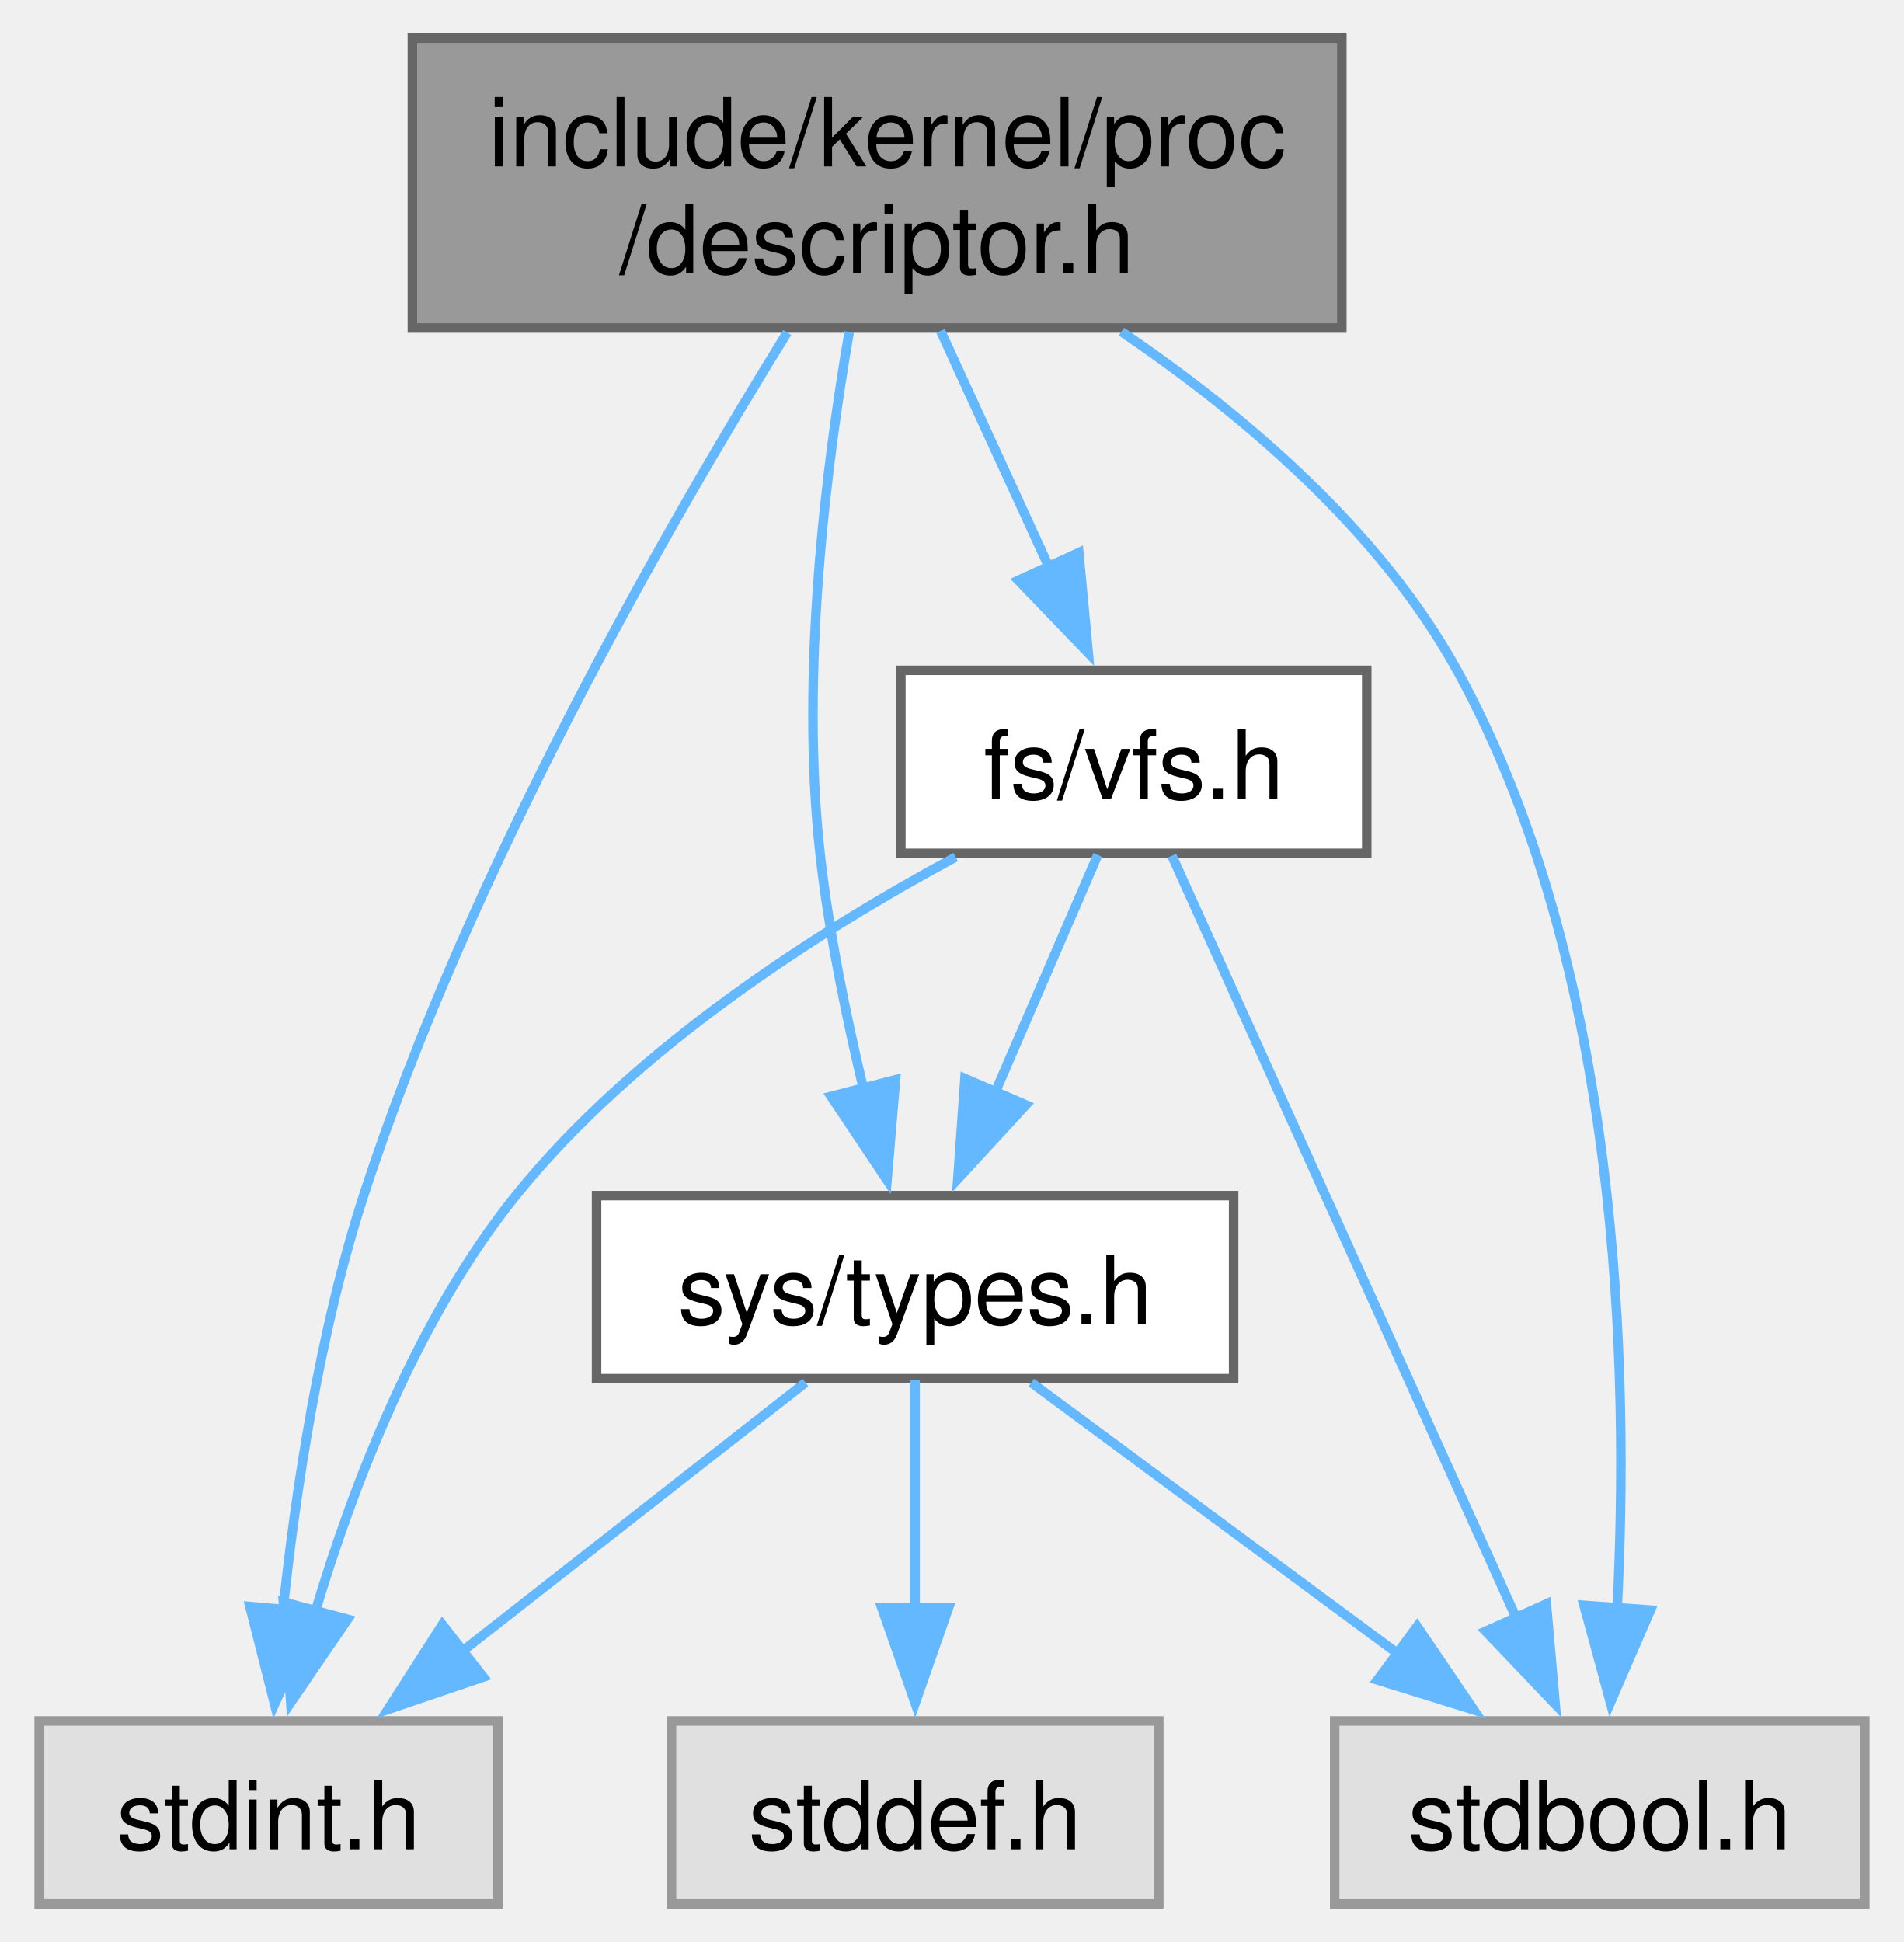
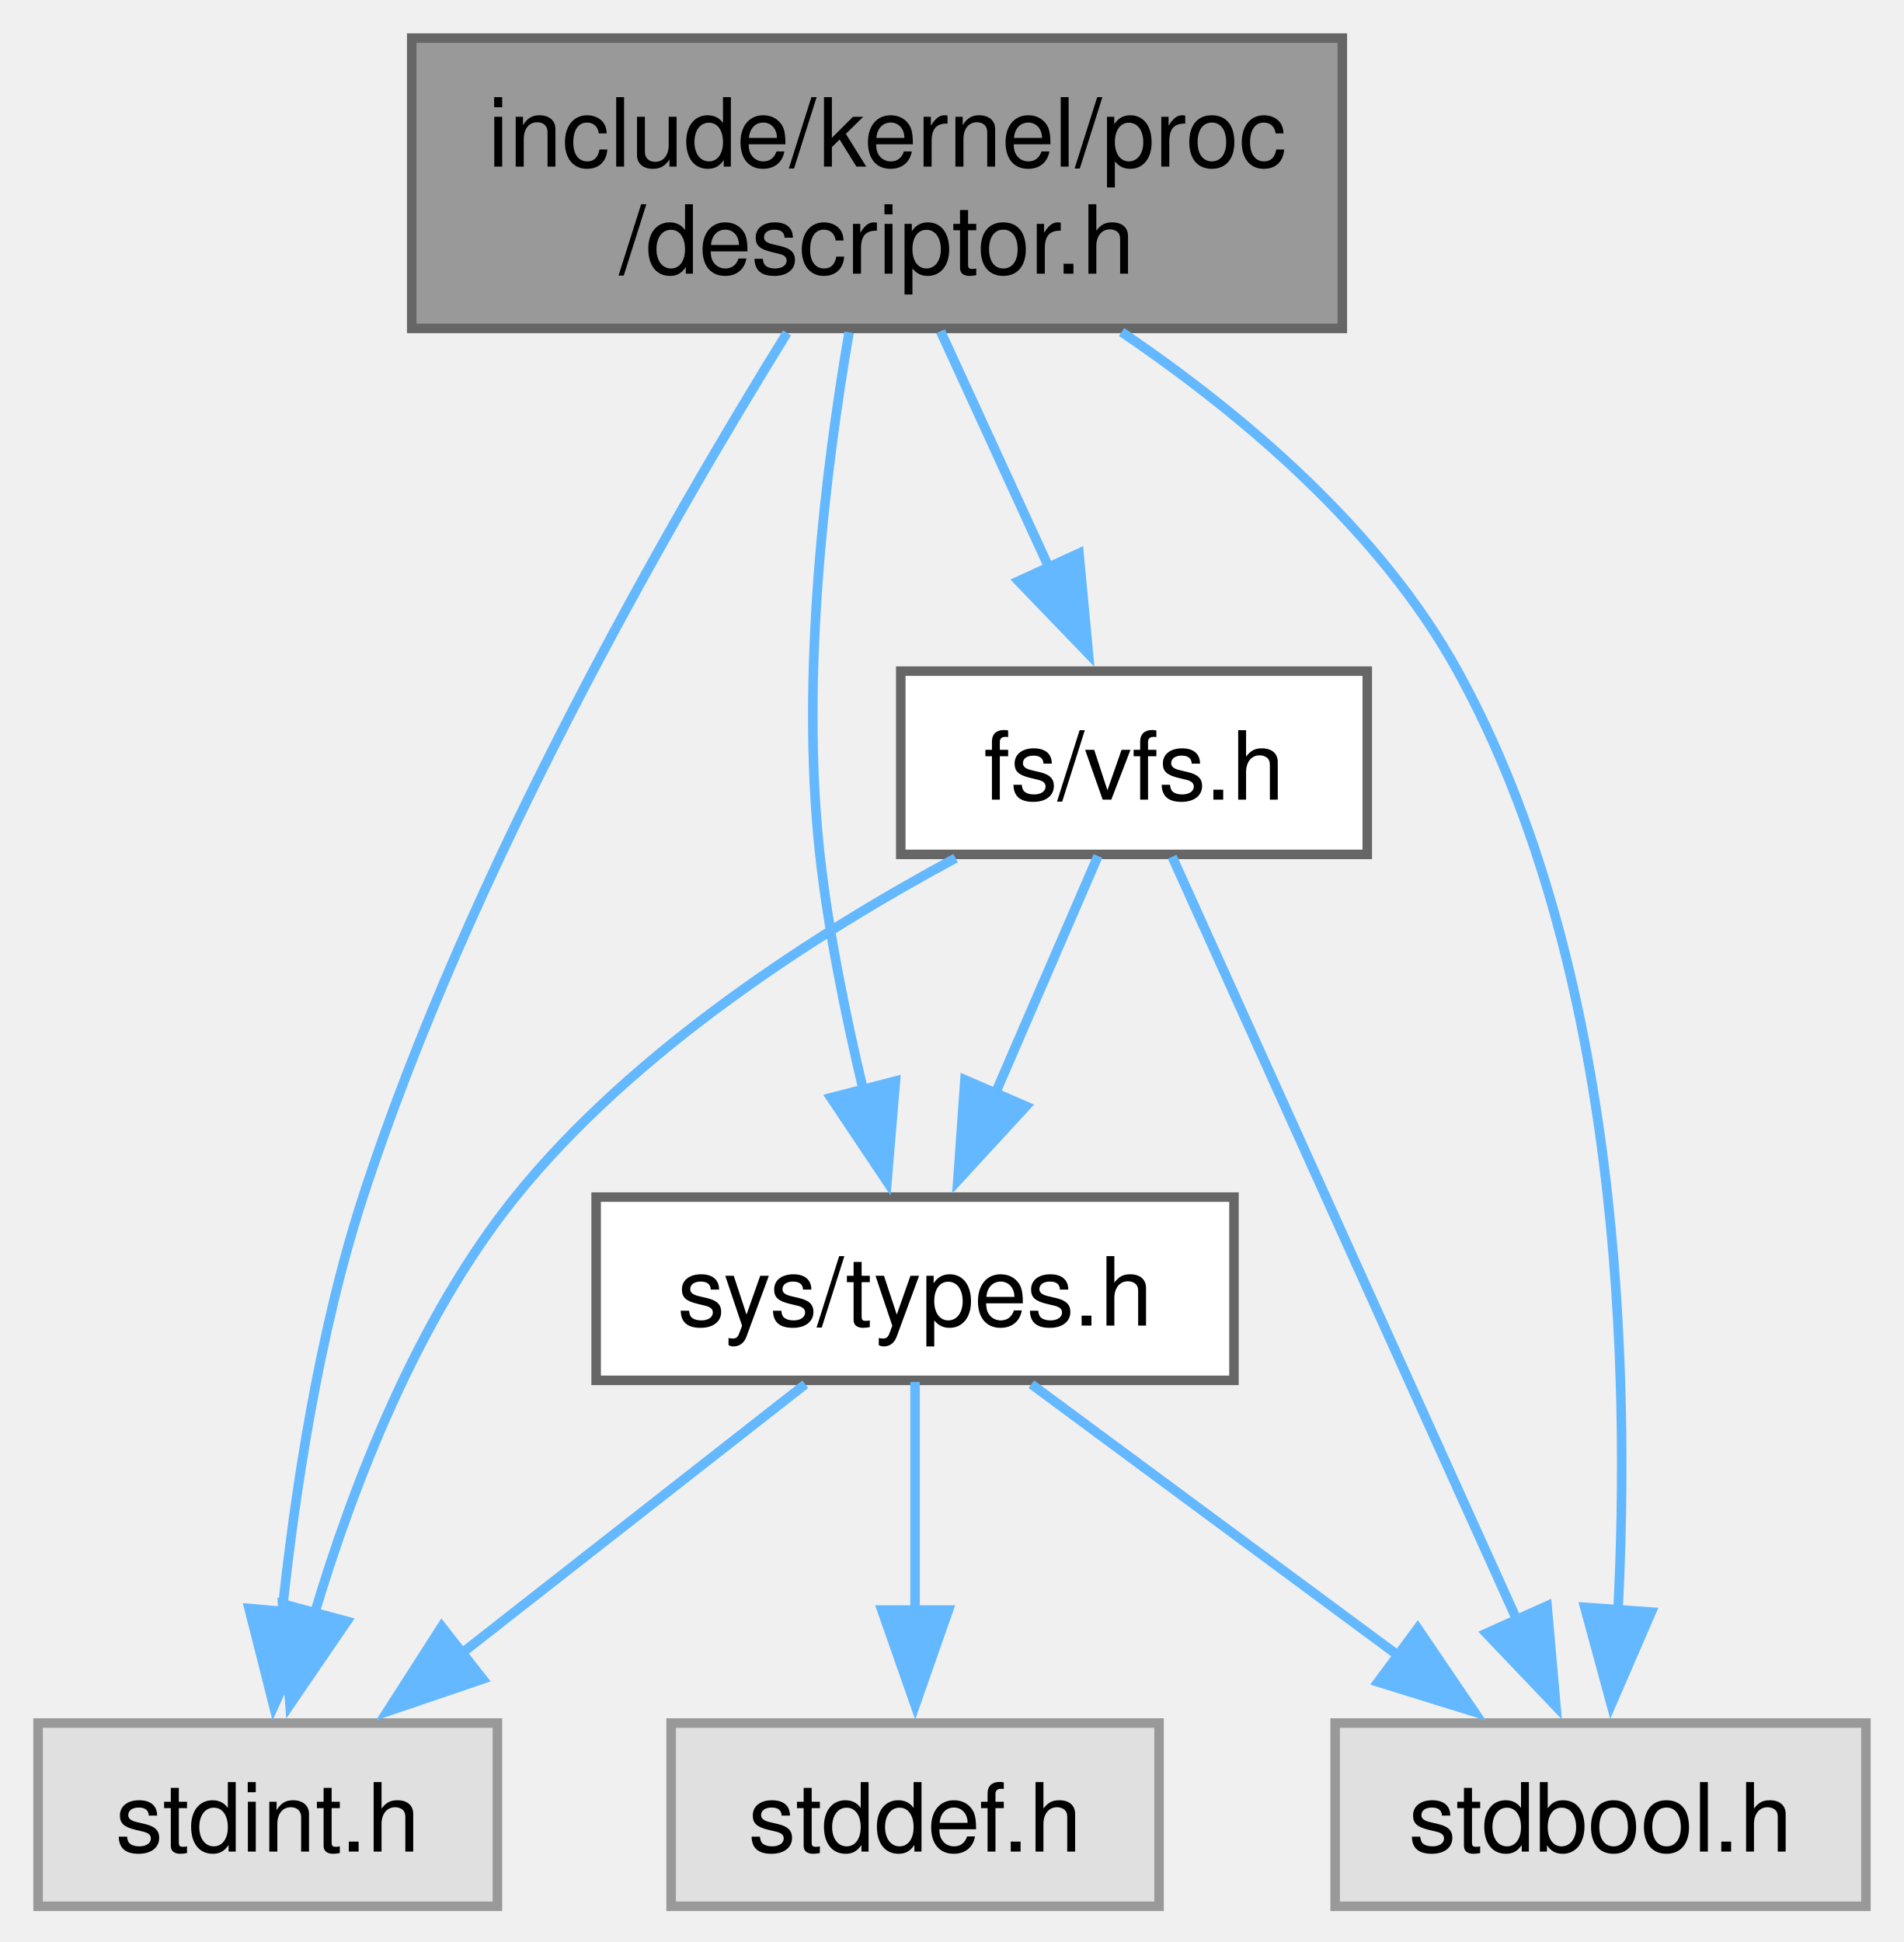
- <svg xmlns="http://www.w3.org/2000/svg" xmlns:xlink="http://www.w3.org/1999/xlink" width="200pt" height="204pt" viewBox="0.00 0.00 200.00 204.25">
+ <svg xmlns="http://www.w3.org/2000/svg" xmlns:xlink="http://www.w3.org/1999/xlink" width="200pt" height="204pt" viewBox="0.00 0.00 200.00 204.00">
  <g id="graph0" class="graph" transform="scale(1 1) rotate(0) translate(4 200.25)">
    <g id="Node000001" class="node">
      <g id="a_Node000001">
        <a xlink:title=" ">
          <polygon fill="#999999" stroke="#666666" points="137,-196.25 39.25,-196.25 39.25,-165.75 137,-165.75 137,-196.25" />
-           <text text-anchor="start" x="47.25" y="-182.75" font-family="Helvetica,sans-Serif" font-size="10.00">include/kernel/proc</text>
-           <text text-anchor="middle" x="88.12" y="-171.5" font-family="Helvetica,sans-Serif" font-size="10.00">/descriptor.h</text>
+           <text xml:space="preserve" text-anchor="start" x="47.25" y="-182.75" font-family="Helvetica,sans-Serif" font-size="10.00">include/kernel/proc</text>
+           <text xml:space="preserve" text-anchor="middle" x="88.12" y="-171.5" font-family="Helvetica,sans-Serif" font-size="10.00">/descriptor.h</text>
        </a>
      </g>
    </g>
    <g id="Node000002" class="node">
      <g id="a_Node000002">
        <a xlink:href="vfs_8h.html" target="_top" xlink:title=" ">
          <polygon fill="white" stroke="#666666" points="139.62,-129.75 90.62,-129.75 90.62,-110.5 139.62,-110.5 139.62,-129.75" />
-           <text text-anchor="middle" x="115.12" y="-116.25" font-family="Helvetica,sans-Serif" font-size="10.00">fs/vfs.h</text>
+           <text xml:space="preserve" text-anchor="middle" x="115.12" y="-116.25" font-family="Helvetica,sans-Serif" font-size="10.00">fs/vfs.h</text>
        </a>
      </g>
    </g>
    <g id="edge1_Node000001_Node000002" class="edge">
      <g id="a_edge1_Node000001_Node000002">
        <a xlink:title=" ">
          <path fill="none" stroke="#63b8ff" d="M94.8,-165.45C98.24,-157.95 102.48,-148.7 106.2,-140.6" />
          <polygon fill="#63b8ff" stroke="#63b8ff" points="109.34,-142.13 110.33,-131.58 102.98,-139.21 109.34,-142.13" />
        </a>
      </g>
    </g>
    <g id="Node000003" class="node">
      <g id="a_Node000003">
        <a xlink:title=" ">
          <polygon fill="#e0e0e0" stroke="#999999" points="192,-19.25 136.25,-19.25 136.25,0 192,0 192,-19.25" />
-           <text text-anchor="middle" x="164.12" y="-5.75" font-family="Helvetica,sans-Serif" font-size="10.00">stdbool.h</text>
+           <text xml:space="preserve" text-anchor="middle" x="164.12" y="-5.75" font-family="Helvetica,sans-Serif" font-size="10.00">stdbool.h</text>
        </a>
      </g>
    </g>
    <g id="edge8_Node000001_Node000003" class="edge">
      <g id="a_edge8_Node000001_Node000003">
        <a xlink:title=" ">
          <path fill="none" stroke="#63b8ff" d="M113.82,-165.37C126.58,-156.71 140.98,-144.53 149.12,-129.75 166.34,-98.5 167.24,-55.78 165.95,-30.91" />
          <polygon fill="#63b8ff" stroke="#63b8ff" points="169.46,-30.91 165.25,-21.19 162.47,-31.41 169.46,-30.91" />
        </a>
      </g>
    </g>
    <g id="Node000004" class="node">
      <g id="a_Node000004">
        <a xlink:title=" ">
          <polygon fill="#e0e0e0" stroke="#999999" points="48.25,-19.25 0,-19.25 0,0 48.25,0 48.25,-19.25" />
-           <text text-anchor="middle" x="24.12" y="-5.75" font-family="Helvetica,sans-Serif" font-size="10.00">stdint.h</text>
+           <text xml:space="preserve" text-anchor="middle" x="24.12" y="-5.75" font-family="Helvetica,sans-Serif" font-size="10.00">stdint.h</text>
        </a>
      </g>
    </g>
    <g id="edge9_Node000001_Node000004" class="edge">
      <g id="a_edge9_Node000001_Node000004">
        <a xlink:title=" ">
          <path fill="none" stroke="#63b8ff" d="M78.67,-165.28C66.4,-145.47 45.25,-108.75 34.12,-74.5 29.49,-60.25 26.97,-43.49 25.62,-30.72" />
          <polygon fill="#63b8ff" stroke="#63b8ff" points="29.13,-30.67 24.76,-21.02 22.16,-31.29 29.13,-30.67" />
        </a>
      </g>
    </g>
    <g id="Node000005" class="node">
      <g id="a_Node000005">
        <a xlink:href="types_8h.html" target="_top" xlink:title=" ">
          <polygon fill="white" stroke="#666666" points="125.62,-74.5 58.62,-74.5 58.62,-55.25 125.62,-55.25 125.62,-74.5" />
-           <text text-anchor="middle" x="92.12" y="-61" font-family="Helvetica,sans-Serif" font-size="10.00">sys/types.h</text>
+           <text xml:space="preserve" text-anchor="middle" x="92.12" y="-61" font-family="Helvetica,sans-Serif" font-size="10.00">sys/types.h</text>
        </a>
      </g>
    </g>
    <g id="edge10_Node000001_Node000005" class="edge">
      <g id="a_edge10_Node000001_Node000005">
        <a xlink:title=" ">
          <path fill="none" stroke="#63b8ff" d="M85.19,-165.34C82.76,-151.26 80.03,-129.4 82.12,-110.5 83.03,-102.31 84.85,-93.43 86.68,-85.76" />
          <polygon fill="#63b8ff" stroke="#63b8ff" points="90.06,-86.69 89.17,-76.13 83.28,-84.94 90.06,-86.69" />
        </a>
      </g>
    </g>
    <g id="edge2_Node000002_Node000003" class="edge">
      <g id="a_edge2_Node000002_Node000003">
        <a xlink:title=" ">
          <path fill="none" stroke="#63b8ff" d="M119.13,-110.25C127.03,-92.76 144.75,-53.52 155.45,-29.84" />
          <polygon fill="#63b8ff" stroke="#63b8ff" points="158.51,-31.56 159.44,-21.01 152.13,-28.68 158.51,-31.56" />
        </a>
      </g>
    </g>
    <g id="edge3_Node000002_Node000004" class="edge">
      <g id="a_edge3_Node000002_Node000004">
        <a xlink:title=" ">
          <path fill="none" stroke="#63b8ff" d="M96.38,-110.11C82.04,-102.39 62.66,-90.07 50.12,-74.5 39.78,-61.65 33.04,-44.12 29.02,-30.68" />
          <polygon fill="#63b8ff" stroke="#63b8ff" points="32.44,-29.94 26.46,-21.19 25.68,-31.76 32.44,-29.94" />
        </a>
      </g>
    </g>
    <g id="edge4_Node000002_Node000005" class="edge">
      <g id="a_edge4_Node000002_Node000005">
        <a xlink:title=" ">
          <path fill="none" stroke="#63b8ff" d="M111.33,-110.33C108.38,-103.51 104.19,-93.81 100.47,-85.2" />
          <polygon fill="#63b8ff" stroke="#63b8ff" points="103.78,-84.04 96.61,-76.25 97.36,-86.82 103.78,-84.04" />
        </a>
      </g>
    </g>
    <g id="edge5_Node000005_Node000003" class="edge">
      <g id="a_edge5_Node000005_Node000003">
        <a xlink:title=" ">
          <path fill="none" stroke="#63b8ff" d="M104.34,-54.84C114.95,-46.99 130.56,-35.45 143.17,-26.12" />
          <polygon fill="#63b8ff" stroke="#63b8ff" points="144.92,-29.19 150.87,-20.42 140.75,-23.56 144.92,-29.19" />
        </a>
      </g>
    </g>
    <g id="edge7_Node000005_Node000004" class="edge">
      <g id="a_edge7_Node000005_Node000004">
        <a xlink:title=" ">
          <path fill="none" stroke="#63b8ff" d="M80.59,-54.84C70.66,-47.07 56.11,-35.67 44.27,-26.4" />
          <polygon fill="#63b8ff" stroke="#63b8ff" points="46.71,-23.87 36.68,-20.46 42.4,-29.38 46.71,-23.87" />
        </a>
      </g>
    </g>
    <g id="Node000006" class="node">
      <g id="a_Node000006">
        <a xlink:title=" ">
          <polygon fill="#e0e0e0" stroke="#999999" points="117.75,-19.25 66.5,-19.25 66.5,0 117.75,0 117.75,-19.25" />
-           <text text-anchor="middle" x="92.12" y="-5.75" font-family="Helvetica,sans-Serif" font-size="10.00">stddef.h</text>
+           <text xml:space="preserve" text-anchor="middle" x="92.12" y="-5.75" font-family="Helvetica,sans-Serif" font-size="10.00">stddef.h</text>
        </a>
      </g>
    </g>
    <g id="edge6_Node000005_Node000006" class="edge">
      <g id="a_edge6_Node000005_Node000006">
        <a xlink:title=" ">
          <path fill="none" stroke="#63b8ff" d="M92.12,-55.08C92.12,-48.57 92.12,-39.42 92.12,-31.12" />
          <polygon fill="#63b8ff" stroke="#63b8ff" points="95.63,-31.12 92.13,-21.12 88.63,-31.12 95.63,-31.12" />
        </a>
      </g>
    </g>
  </g>
</svg>
